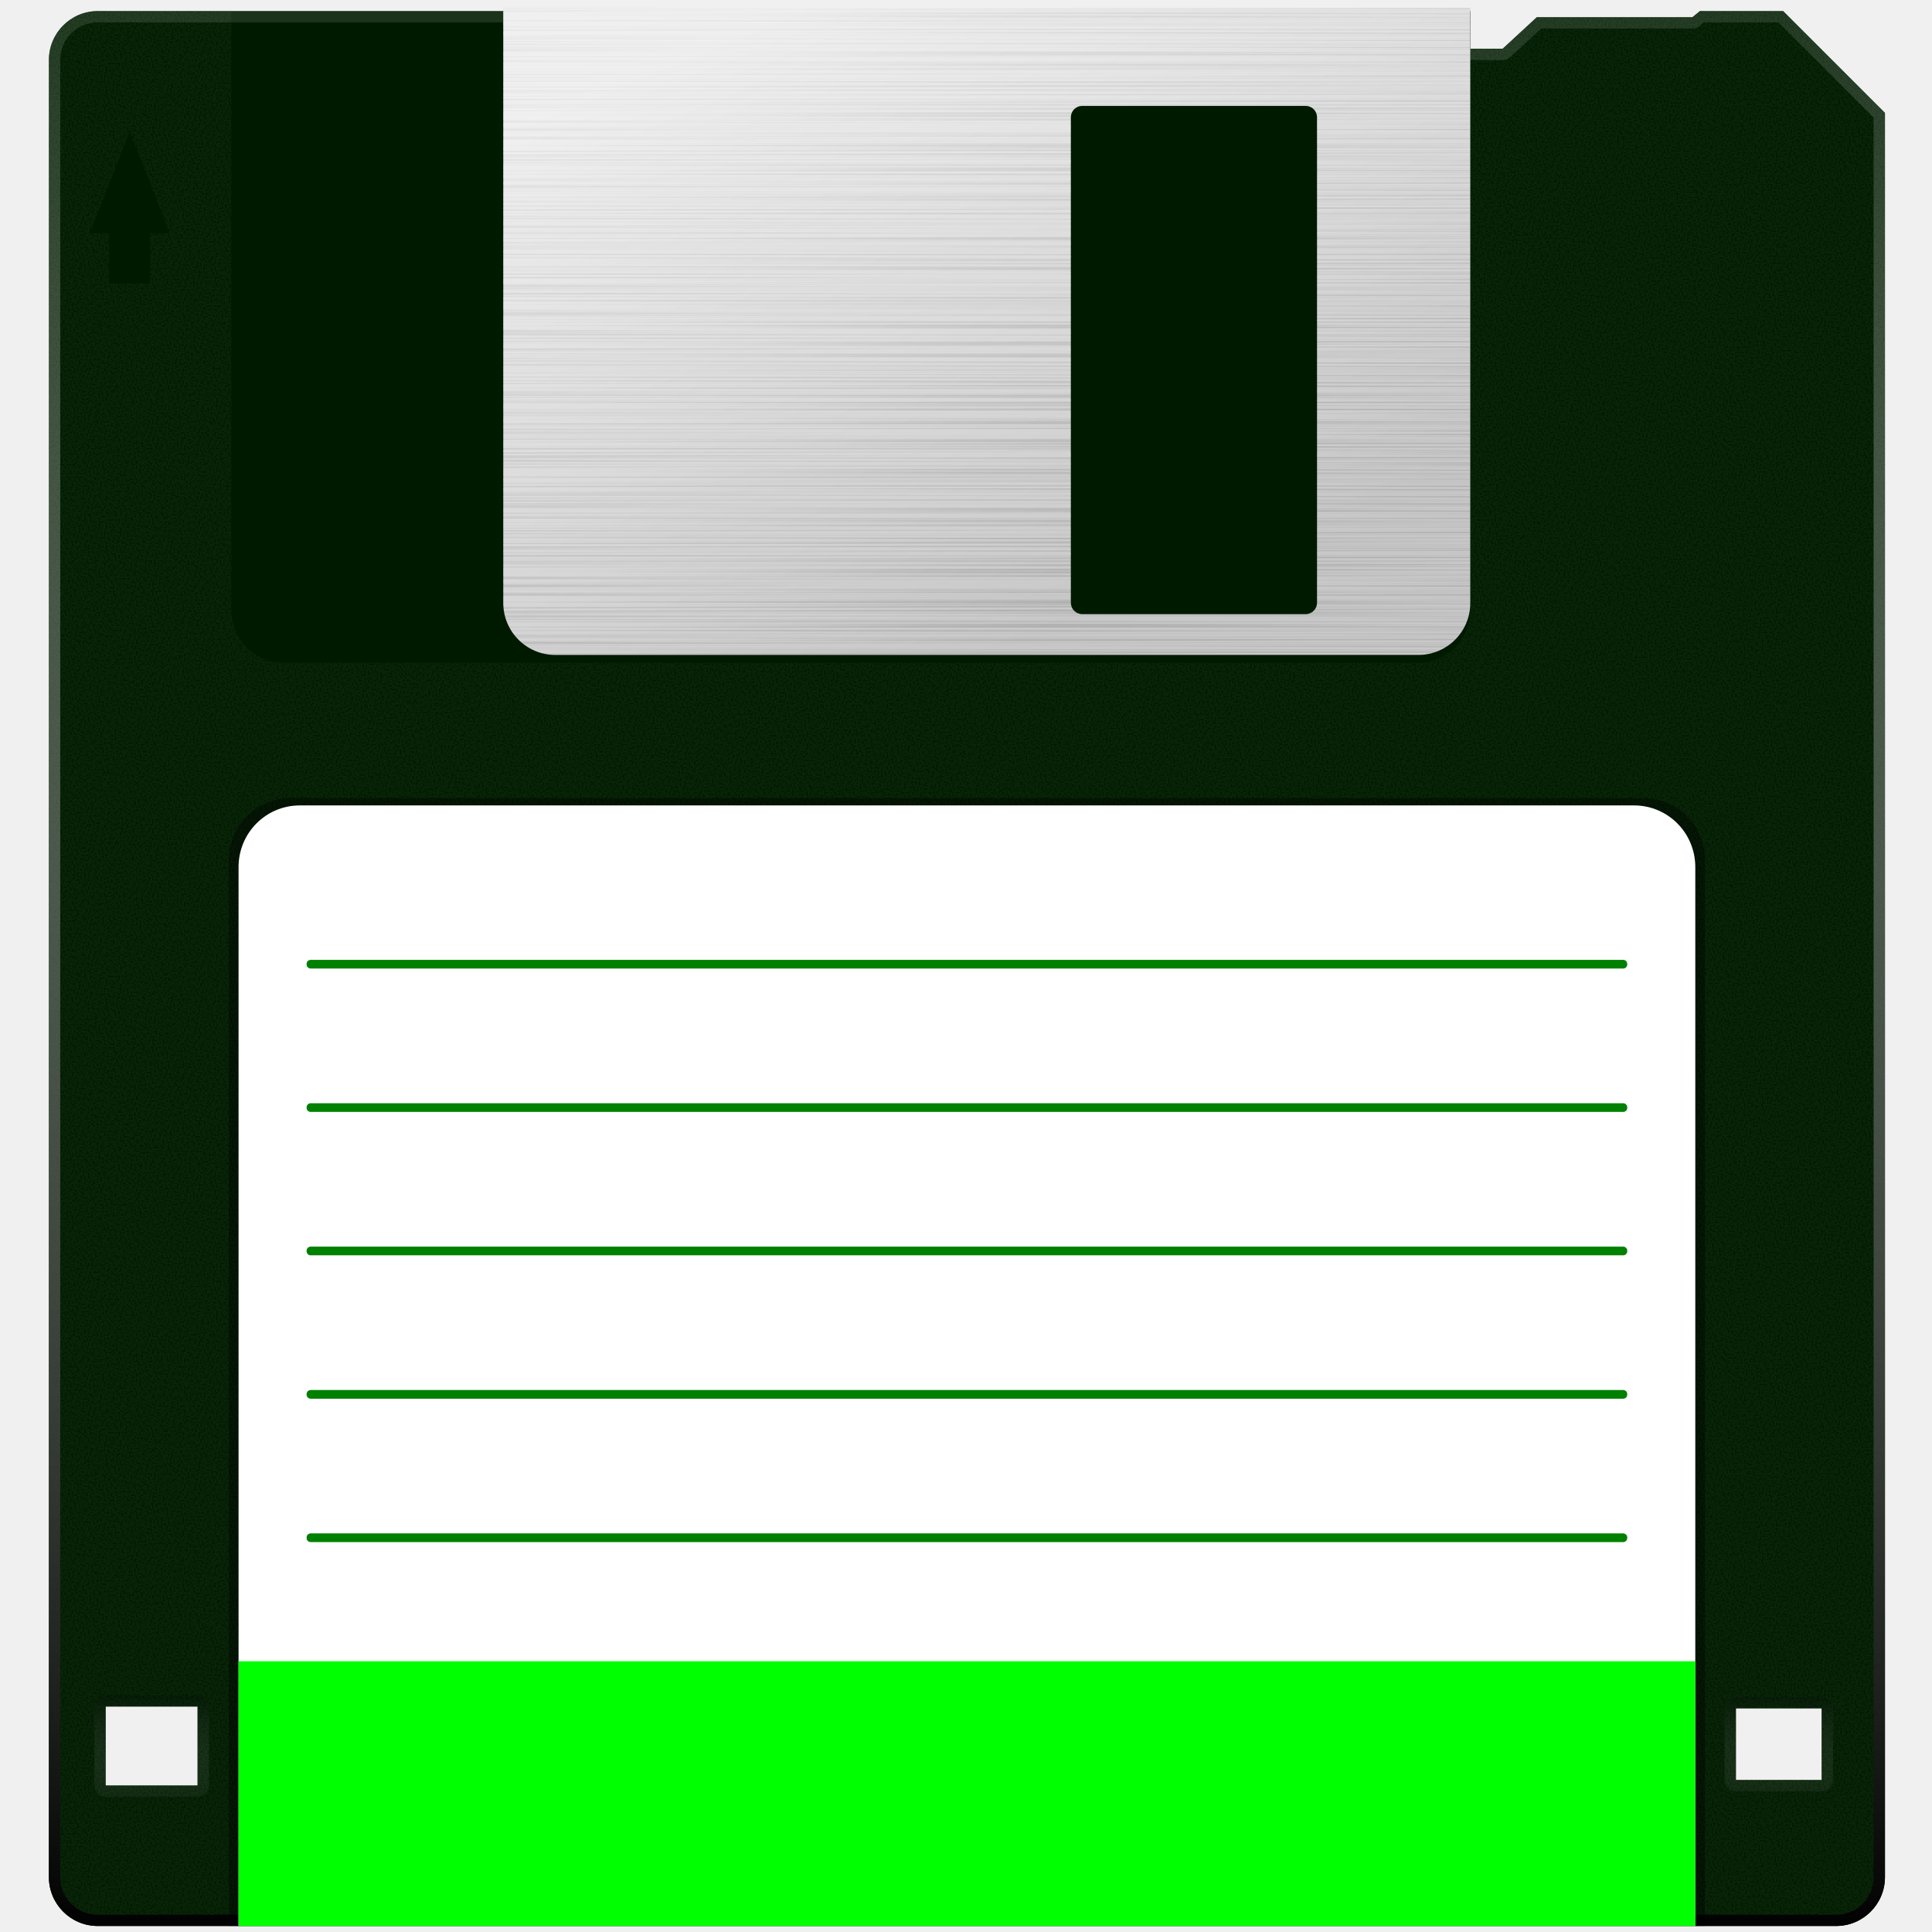
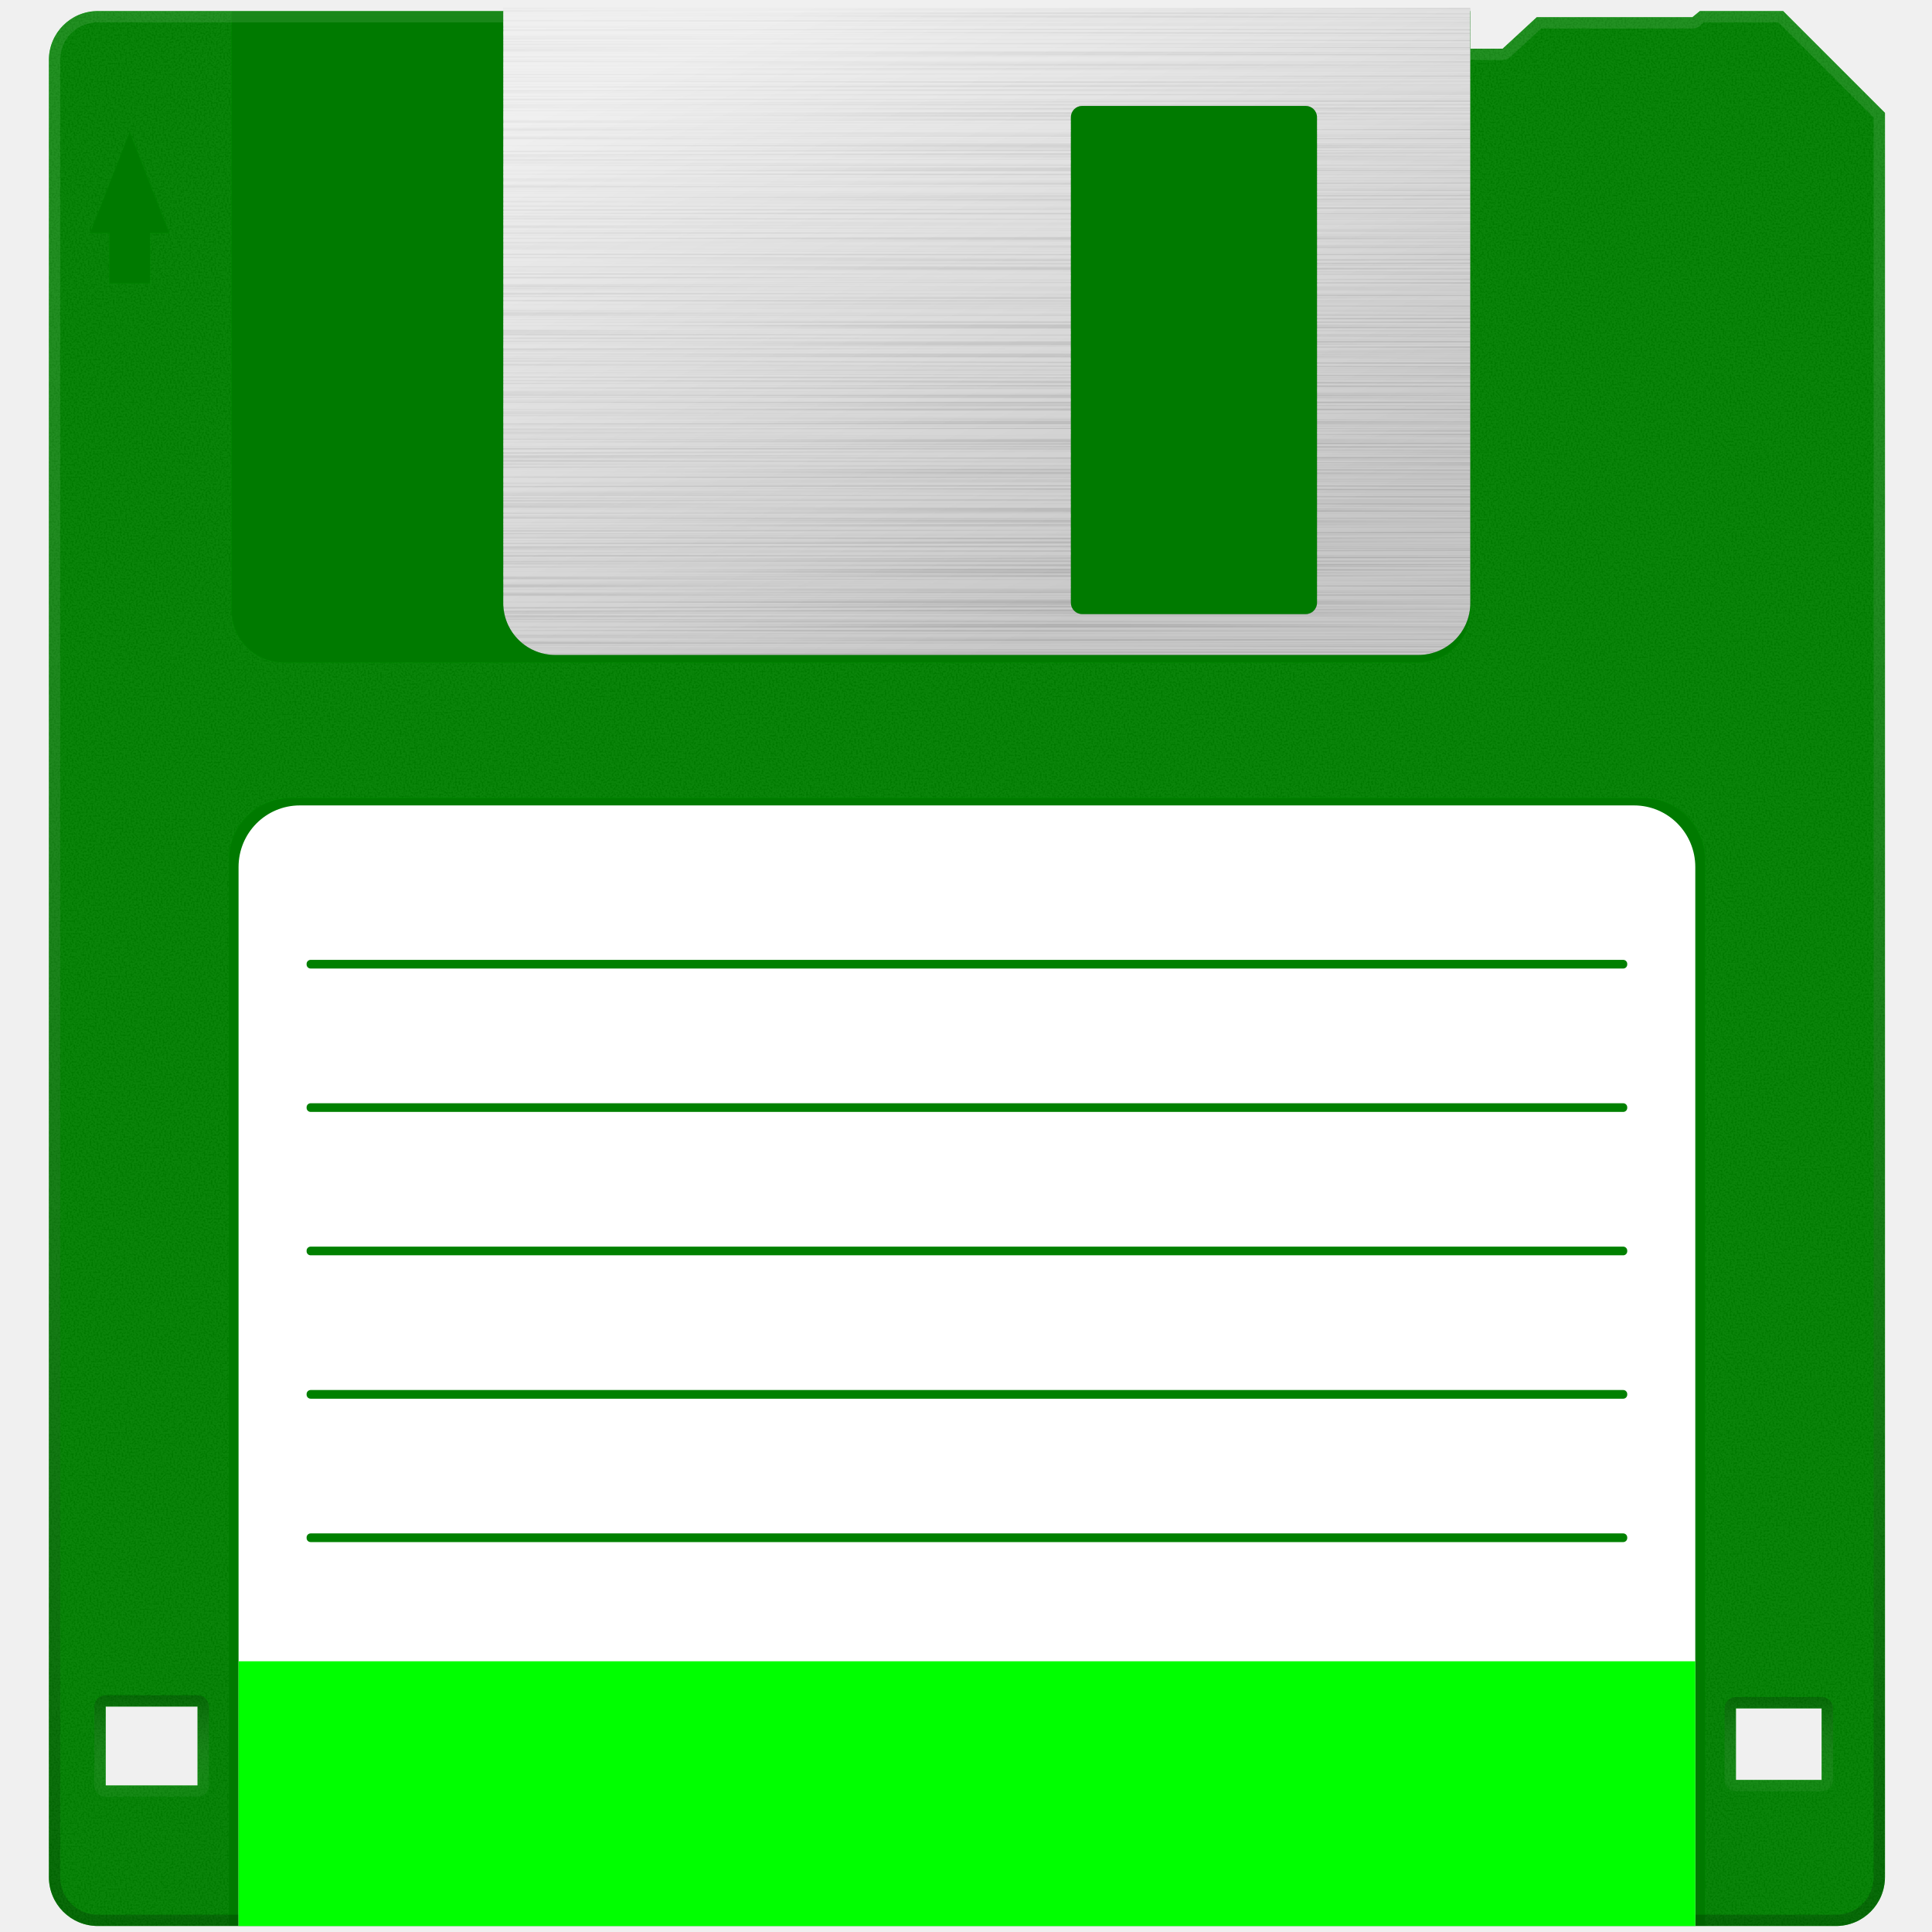
<svg xmlns="http://www.w3.org/2000/svg" xmlns:xlink="http://www.w3.org/1999/xlink" width="512" height="512" viewBox="0 0 135.467 135.467" version="1.1" id="svg5" xml:space="preserve">
  <defs id="defs2">
    <linearGradient id="linearGradient18">
      <stop style="stop-color:#ffffff;stop-opacity:0.2;" offset="0" id="stop18" />
      <stop style="stop-color:#000000;stop-opacity:1;" offset="1" id="stop17" />
    </linearGradient>
    <linearGradient id="linearGradient15">
-       <stop style="stop-color:#000000;stop-opacity:1;" offset="0" id="stop15" />
+       <stop style="stop-color:#000000;stop-opacity:0.2;" offset="0" id="stop15" />
      <stop style="stop-color:#ffffff;stop-opacity:0.1;" offset="1" id="stop16" />
    </linearGradient>
    <linearGradient id="linearGradient3">
      <stop style="stop-color:#ececec;stop-opacity:1;" offset="0" id="stop3" />
      <stop style="stop-color:#c2c2c2;stop-opacity:1;" offset="1" id="stop4" />
    </linearGradient>
    <linearGradient xlink:href="#linearGradient3" id="linearGradient4" x1="54.362" y1="1.117" x2="72.248" y2="44.75" gradientUnits="userSpaceOnUse" />
    <linearGradient xlink:href="#linearGradient3" id="linearGradient5" gradientUnits="userSpaceOnUse" x1="54.362" y1="1.117" x2="72.248" y2="44.75" />
    <filter style="color-interpolation-filters:sRGB;" id="filter6" x="0" y="0" width="1" height="1">
      <feTurbulence type="fractalNoise" baseFrequency="0.02 8" numOctaves="1" seed="9" result="turbulence" id="feTurbulence5" />
      <feComposite in="SourceGraphic" in2="turbulence" operator="in" result="composite1" id="feComposite5" />
      <feColorMatrix values="1 0 0 0 0 0 1 0 0 0 0 0 1 0 0 0 0 0 3.4 -1 " result="color" id="feColorMatrix5" />
      <feFlood flood-opacity="1" flood-color="rgb(0,0,0)" result="flood" id="feFlood5" />
      <feMerge result="merge" id="feMerge6">
        <feMergeNode in="flood" id="feMergeNode5" />
        <feMergeNode in="color" id="feMergeNode6" />
      </feMerge>
      <feComposite in2="SourceGraphic" operator="in" result="composite2" id="feComposite6" />
    </filter>
    <linearGradient xlink:href="#linearGradient15" id="linearGradient16" x1="231.679" y1="114.383" x2="231.679" y2="-21.475" gradientUnits="userSpaceOnUse" gradientTransform="translate(-163.8803,21.457)" />
    <linearGradient xlink:href="#linearGradient18" id="linearGradient17" gradientUnits="userSpaceOnUse" x1="231.679" y1="104.529" x2="231.679" y2="97.408" gradientTransform="translate(-163.8803,21.457)" />
    <filter style="color-interpolation-filters:sRGB;" id="filter9" x="0" y="0" width="1" height="1">
      <feTurbulence type="fractalNoise" baseFrequency="8 8" numOctaves="1" seed="9" result="turbulence" id="feTurbulence8" />
      <feComposite in="SourceGraphic" in2="turbulence" operator="in" result="composite1" id="feComposite8" />
      <feColorMatrix values="1 0 0 0 0 0 1 0 0 0 0 0 1 0 0 0 0 0 3.4 -1 " result="color" id="feColorMatrix8" />
      <feFlood flood-opacity="1" flood-color="rgb(0,0,0)" result="flood" id="feFlood8" />
      <feMerge result="merge" id="feMerge9">
        <feMergeNode in="flood" id="feMergeNode8" />
        <feMergeNode in="color" id="feMergeNode9" />
      </feMerge>
      <feComposite in2="SourceGraphic" operator="in" result="composite2" id="feComposite9" />
    </filter>
+     <filter style="color-interpolation-filters:sRGB;" id="filter10" x="0" y="0" width="1" height="1">
+       <feTurbulence type="fractalNoise" baseFrequency="8 8" numOctaves="1" seed="9" result="turbulence" id="feTurbulence7" />
+       <feComposite in="SourceGraphic" in2="turbulence" operator="in" result="composite1" id="feComposite7" />
+       <feColorMatrix values="1 0 0 0 0 0 1 0 0 0 0 0 1 0 0 0 0 0 3.4 -1 " result="color" id="feColorMatrix7" />
+       <feFlood flood-opacity="1" flood-color="rgb(77,255,0)" result="flood" id="feFlood7" />
+       <feMerge result="merge" id="feMerge10">
+         <feMergeNode in="flood" id="feMergeNode7" />
+         <feMergeNode in="color" id="feMergeNode10" />
+       </feMerge>
+       <feComposite in2="SourceGraphic" operator="in" result="composite2" id="feComposite10" />
+     </filter>
  </defs>
  <g id="layer1">
-     <path id="rect1" style="opacity:1;fill:#002b00;stroke-width:1.587;stroke-linecap:round;stroke-linejoin:round;stroke-miterlimit:12;paint-order:markers stroke fill" d="m 6.864,0.776 c -1.903,0 -3.435,1.532 -3.435,3.435 V 131.611 c 0,1.903 1.532,3.435 3.435,3.435 H 128.733 c 1.903,0 3.435,-1.532 3.435,-3.435 V 7.915 l -7.139,-7.139 h -5.836 l -0.526,0.431 h -2.755 -2.755 -5.401 l -2.392,2.207 -2.267,0 0.003,-2.638 z M 7.41,119.659 h 6.443 v 5.533 H 7.41 Z m 114.308,0.127 h 6.012 v 5.021 h -6.012 z" />
-     <path id="path5" style="display:inline;opacity:0.4;fill:#1a1a1a;stroke-width:1.587;stroke-linecap:round;stroke-linejoin:round;stroke-miterlimit:12;paint-order:markers stroke fill;filter:url(#filter9)" d="M 6.864 0.776 C 4.961 0.776 3.429 2.308 3.429 4.211 L 3.429 131.611 C 3.429 133.514 4.961 135.046 6.864 135.046 L 128.733 135.046 C 130.636 135.046 132.168 133.514 132.168 131.611 L 132.168 7.915 L 125.029 0.776 L 119.193 0.776 L 118.666 1.207 L 115.911 1.207 L 113.156 1.207 L 107.755 1.207 L 105.363 3.414 L 103.096 3.414 L 103.096 42.801 C 103.096 44.825 101.466 46.454 99.443 46.454 L 19.889 46.454 C 17.865 46.454 16.236 44.825 16.236 42.801 L 16.236 0.776 L 6.864 0.776 z M 103.096 3.414 L 103.099 0.776 L 103.096 0.776 L 103.096 3.414 z M 9.097 9.251 L 11.871 16.347 L 10.519 16.347 L 10.519 19.885 L 7.674 19.885 L 7.674 16.347 L 6.322 16.347 L 9.097 9.251 z M 7.41 119.659 L 13.853 119.659 L 13.853 125.192 L 7.41 125.192 L 7.41 119.659 z M 121.718 119.786 L 127.73 119.786 L 127.73 124.807 L 121.718 124.807 L 121.718 119.786 z " />
+     <path id="rect1" style="opacity:1;fill:#00cc00;stroke-width:1.587;stroke-linecap:round;stroke-linejoin:round;stroke-miterlimit:12;paint-order:markers stroke fill;fill-opacity:1" d="m 6.864,0.776 c -1.903,0 -3.435,1.532 -3.435,3.435 V 131.611 c 0,1.903 1.532,3.435 3.435,3.435 H 128.733 c 1.903,0 3.435,-1.532 3.435,-3.435 V 7.915 l -7.139,-7.139 h -5.836 l -0.526,0.431 h -2.755 -2.755 -5.401 l -2.392,2.207 -2.267,0 0.003,-2.638 z M 7.41,119.659 h 6.443 v 5.533 H 7.41 Z m 114.308,0.127 h 6.012 v 5.021 h -6.012 z" />
+     <path id="path5" style="display:inline;opacity:0.4;fill:#1a1a1a;stroke-width:1.587;stroke-linecap:round;stroke-linejoin:round;stroke-miterlimit:12;paint-order:markers stroke fill;filter:url(#filter9)" d="m 6.864,0.776 c -1.903,0 -3.435,1.532 -3.435,3.435 V 131.611 c 0,1.903 1.532,3.435 3.435,3.435 H 16.046 V 60.305 c 0,-2.412 1.942,-4.353 4.353,-4.353 h 94.799 c 2.412,0 4.353,1.941 4.353,4.353 v 74.741 h 9.182 c 1.903,0 3.435,-1.532 3.435,-3.435 V 7.915 l -7.139,-7.139 h -5.836 l -0.527,0.431 h -2.755 -2.755 -5.401 l -2.393,2.207 h -2.267 V 42.801 c 0,2.024 -1.629,3.653 -3.653,3.653 h -79.554 c -2.024,0 -3.653,-1.629 -3.653,-3.653 V 0.776 Z m 96.232,2.638 0.003,-2.638 h -0.003 z M 9.097,9.251 11.871,16.347 h -1.352 v 3.538 H 7.674 V 16.347 H 6.322 Z M 7.41,119.659 h 6.443 v 5.533 H 7.41 Z m 114.308,0.127 h 6.012 v 5.021 h -6.012 z" />
    <path id="path1" style="opacity:0.402;fill:#000000;stroke:none;stroke-width:1.587;stroke-linecap:round;stroke-linejoin:round;stroke-miterlimit:12;paint-order:markers stroke fill" d="m 9.096,9.25 -2.775,7.096 h 1.353 v 3.537 h 2.844 v -3.537 h 1.353 z" />
    <path id="rect2" style="opacity:0.402;fill:#000000;stroke:none;stroke-width:1.587;stroke-linecap:round;stroke-linejoin:round;stroke-miterlimit:12;paint-order:markers stroke fill" d="M 16.236 0.776 L 16.236 42.801 C 16.236 44.825 17.865 46.454 19.889 46.454 L 99.443 46.454 C 101.466 46.454 103.096 44.825 103.096 42.801 L 103.096 0.776 L 16.236 0.776 z " />
    <path id="path13" clip-path="none" style="baseline-shift:baseline;display:inline;overflow:visible;vector-effect:none;fill:url(#linearGradient16);stroke-linecap:round;stroke-linejoin:round;stroke-miterlimit:12;paint-order:markers stroke fill;enable-background:accumulate;stop-color:#000000" d="m 6.864,0.776 c -1.903,0 -3.435,1.532 -3.435,3.435 V 131.611 c 0,1.903 1.532,3.435 3.435,3.435 H 128.733 c 1.903,0 3.435,-1.532 3.435,-3.435 V 7.915 l -7.139,-7.139 h -5.836 l -0.527,0.431 h -2.755 -2.755 -5.401 l -2.393,2.207 h -2.267 l 0.003,-2.639 z m 0,0.795 H 102.303 l -0.002,1.844 c 6.1e-4,0.438 0.356,0.793 0.795,0.793 h 2.266 c 0.2,6.15e-4 0.392,-0.074 0.539,-0.209 l 2.164,-1.998 h 5.092 2.754 2.756 c 0.183,-3.2e-4 0.36,-0.064 0.502,-0.18 L 119.477,1.57 h 5.223 l 6.673,6.673 V 131.611 c 0,1.477 -1.164,2.641 -2.641,2.641 H 6.864 c -1.477,0 -2.641,-1.164 -2.641,-2.641 V 4.211 c 0,-1.477 1.164,-2.641 2.641,-2.641 z" />
-     <path id="path2" style="opacity:0.402;fill:#000000;stroke:none;stroke-width:1.587;stroke-linecap:round;stroke-linejoin:round;stroke-miterlimit:12;paint-order:markers stroke fill" d="m 16.046,135.046 0,-74.74 c 0,-2.412 1.941,-4.353 4.353,-4.353 h 94.799 c 2.412,0 4.353,1.941 4.353,4.353 l 0,74.74 z" />
+     <path id="path2" style="display:inline;opacity:0.402;fill:#000000;stroke:none;stroke-width:1.587;stroke-linecap:round;stroke-linejoin:round;stroke-miterlimit:12;paint-order:markers stroke fill" d="M 16.046,135.046 V 60.306 c 0,-2.412 1.941,-4.353 4.353,-4.353 h 94.799 c 2.412,0 4.353,1.941 4.353,4.353 v 74.74 z" />
    <path id="path3" style="opacity:1;fill:url(#linearGradient4);stroke:none;stroke-width:1.587;stroke-linecap:round;stroke-linejoin:round;stroke-miterlimit:12;paint-order:markers stroke fill" d="M 35.286,0.551 V 42.272 c 0,2.024 1.629,3.653 3.653,3.653 h 60.504 c 2.024,0 3.653,-1.629 3.653,-3.653 V 0.551 Z M 75.883,7.426 h 15.666 c 0.44,0 0.795,0.354 0.795,0.795 V 42.264 c 0,0.44 -0.355,0.795 -0.795,0.795 H 75.883 c -0.44,0 -0.795,-0.355 -0.795,-0.795 V 8.221 c 0,-0.44 0.354,-0.795 0.795,-0.795 z" />
    <path id="path4" style="opacity:0.4;mix-blend-mode:soft-light;fill:url(#linearGradient5);stroke:none;stroke-width:1.587;stroke-linecap:round;stroke-linejoin:round;stroke-miterlimit:12;paint-order:markers stroke fill;filter:url(#filter6)" d="M 35.286,0.551 V 42.272 c 0,2.024 1.629,3.653 3.653,3.653 h 60.504 c 2.024,0 3.653,-1.629 3.653,-3.653 V 0.551 Z M 75.883,7.426 h 15.666 c 0.44,0 0.795,0.354 0.795,0.795 V 42.264 c 0,0.44 -0.355,0.795 -0.795,0.795 H 75.883 c -0.44,0 -0.795,-0.355 -0.795,-0.795 V 8.221 c 0,-0.44 0.354,-0.795 0.795,-0.795 z" />
    <path id="path6" style="opacity:1;fill:#ffffff;stroke:none;stroke-width:1.587;stroke-linecap:round;stroke-linejoin:round;stroke-miterlimit:12;paint-order:markers stroke fill" d="M 16.727,135.046 V 60.798 c 0,-2.396 1.916,-4.324 4.296,-4.324 h 93.551 c 2.38,0 4.296,1.929 4.296,4.324 v 74.248 z" />
    <rect style="opacity:1;fill:#008000;stroke:none;stroke-width:1.587;stroke-linecap:round;stroke-linejoin:round;stroke-miterlimit:12;paint-order:markers stroke fill" id="rect6" width="92.6" height="0.608" x="21.498" y="67.303" ry="0.283" />
    <rect style="opacity:1;fill:#008000;stroke:none;stroke-width:1.587;stroke-linecap:round;stroke-linejoin:round;stroke-miterlimit:12;paint-order:markers stroke fill" id="rect7" width="92.6" height="0.608" x="21.498" y="77.357" ry="0.283" />
    <rect style="opacity:1;fill:#008000;stroke:none;stroke-width:1.587;stroke-linecap:round;stroke-linejoin:round;stroke-miterlimit:12;paint-order:markers stroke fill" id="rect8" width="92.6" height="0.608" x="21.498" y="87.411" ry="0.283" />
    <rect style="opacity:1;fill:#008000;stroke:none;stroke-width:1.587;stroke-linecap:round;stroke-linejoin:round;stroke-miterlimit:12;paint-order:markers stroke fill" id="rect9" width="92.6" height="0.608" x="21.498" y="97.465" ry="0.283" />
    <rect style="opacity:1;fill:#008000;stroke:none;stroke-width:1.587;stroke-linecap:round;stroke-linejoin:round;stroke-miterlimit:12;paint-order:markers stroke fill" id="rect10" width="92.6" height="0.608" x="21.498" y="107.519" ry="0.283" />
    <path id="path11" style="opacity:1;fill:#00ff00;stroke:none;stroke-width:1.587;stroke-linecap:round;stroke-linejoin:round;stroke-miterlimit:12;paint-order:markers stroke fill" d="M 16.727,135.046 V 116.484 H 118.87 v 18.562 H 93.334 67.798 42.263 Z" />
    <path id="path16" clip-path="none" style="baseline-shift:baseline;display:inline;overflow:visible;vector-effect:none;fill:url(#linearGradient17);stroke-linecap:round;stroke-linejoin:round;stroke-miterlimit:12;paint-order:markers stroke fill;enable-background:accumulate;stop-color:#000000;opacity:0.2" d="m 7.411,118.865 c -0.439,-8.1e-4 -0.796,0.355 -0.795,0.795 v 5.534 c 6.1e-4,0.439 0.357,0.794 0.795,0.793 h 6.441 c 0.438,5.3e-4 0.794,-0.354 0.795,-0.793 v -5.534 c 5.3e-4,-0.439 -0.356,-0.795 -0.795,-0.795 z m 114.307,0.127 c -0.439,3.3e-4 -0.794,0.356 -0.793,0.795 v 5.02 c -5.3e-4,0.439 0.355,0.794 0.793,0.795 h 6.012 c 0.439,5.3e-4 0.795,-0.356 0.795,-0.795 V 119.787 c 5.3e-4,-0.439 -0.356,-0.795 -0.795,-0.795 z M 7.41,119.659 h 6.443 v 5.533 H 7.41 Z m 114.308,0.127 h 6.012 v 5.021 h -6.012 z" />
  </g>
</svg>
